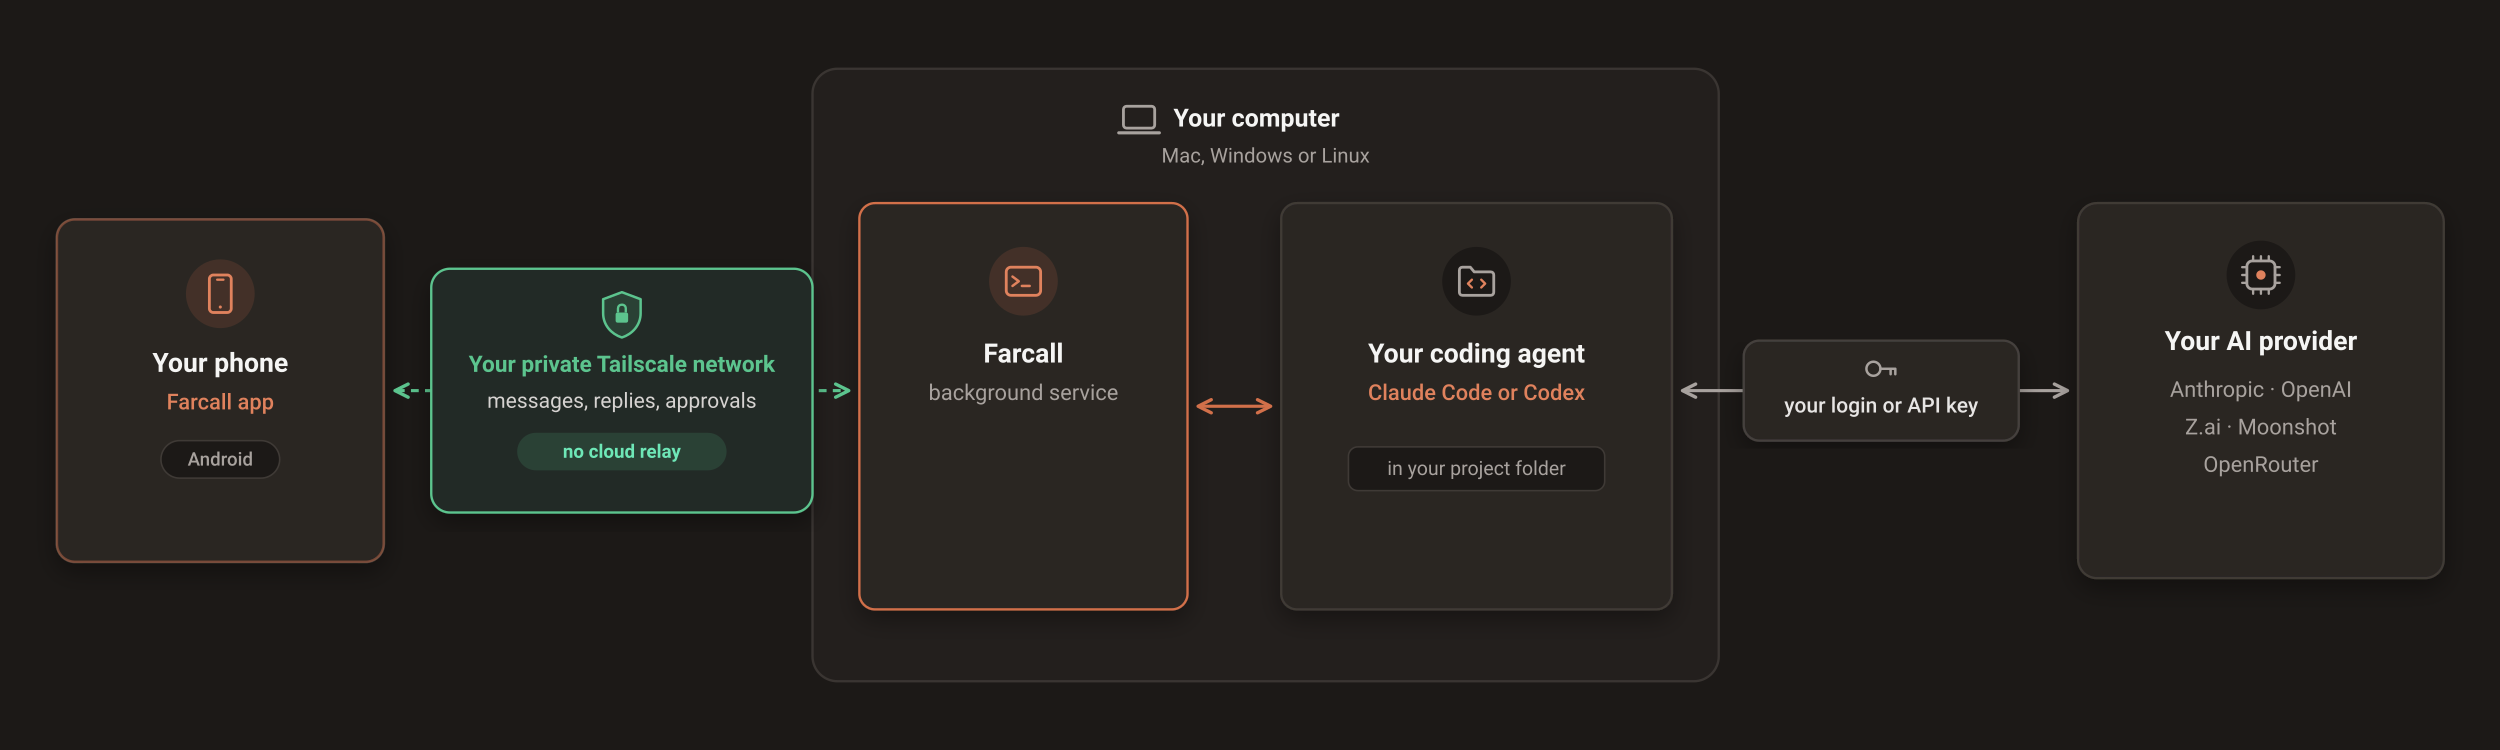
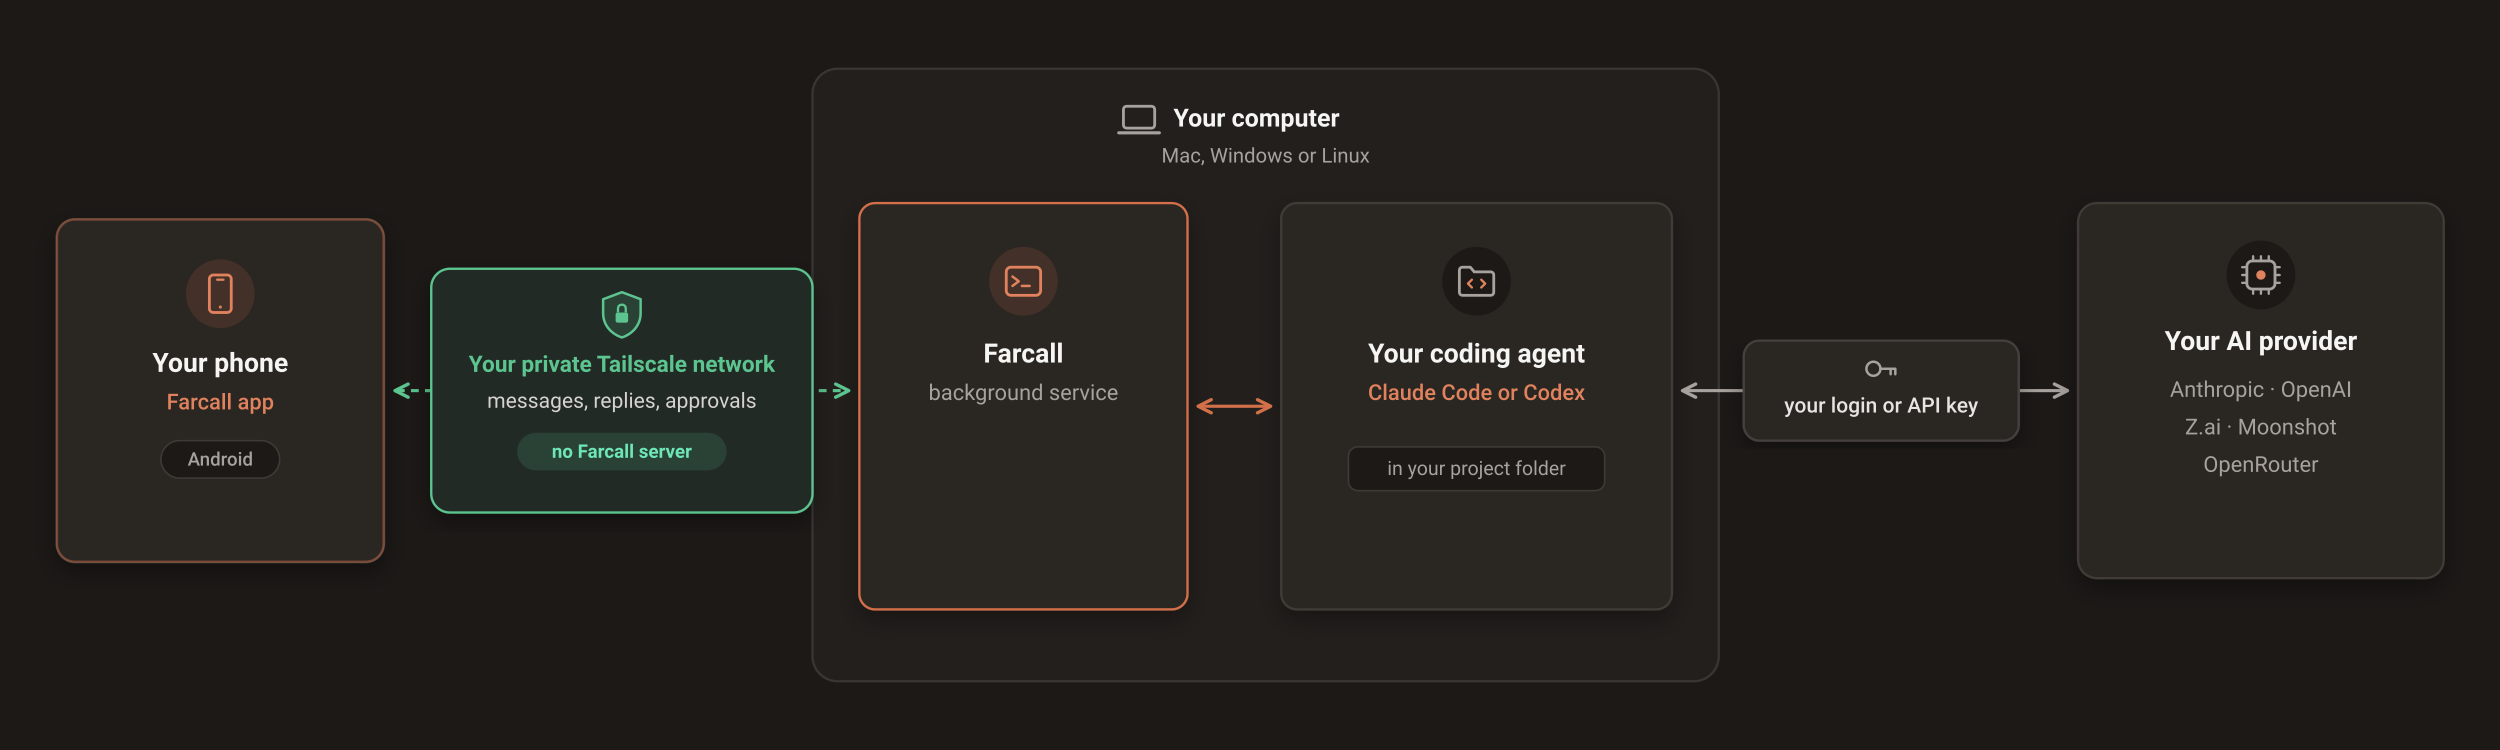
<svg xmlns="http://www.w3.org/2000/svg" viewBox="0 0 1600 480" width="100%" height="100%" font-family="system-ui, -apple-system, 'Segoe UI', Roboto, sans-serif">
  <defs>
    <filter id="shadow-wd" x="-8%" y="-8%" width="116%" height="116%">
      <feDropShadow dx="0" dy="6" stdDeviation="8" flood-color="#000000" flood-opacity="0.35" />
    </filter>
    <marker id="arr-em-r-wd" viewBox="0 0 10 10" refX="7" refY="5" markerWidth="6" markerHeight="6" orient="auto">
      <path d="M 1 1.5 L 8 5 L 1 8.5" fill="none" stroke="#5CC48E" stroke-width="1.8" stroke-linecap="round" stroke-linejoin="round" />
    </marker>
    <marker id="arr-em-l-wd" viewBox="0 0 10 10" refX="3" refY="5" markerWidth="6" markerHeight="6" orient="auto">
      <path d="M 9 1.5 L 2 5 L 9 8.5" fill="none" stroke="#5CC48E" stroke-width="1.8" stroke-linecap="round" stroke-linejoin="round" />
    </marker>
    <marker id="arr-tc-r-wd" viewBox="0 0 10 10" refX="7" refY="5" markerWidth="6" markerHeight="6" orient="auto">
      <path d="M 1 1.5 L 8 5 L 1 8.5" fill="none" stroke="#D2704A" stroke-width="1.8" stroke-linecap="round" stroke-linejoin="round" />
    </marker>
    <marker id="arr-tc-l-wd" viewBox="0 0 10 10" refX="3" refY="5" markerWidth="6" markerHeight="6" orient="auto">
      <path d="M 9 1.5 L 2 5 L 9 8.5" fill="none" stroke="#D2704A" stroke-width="1.8" stroke-linecap="round" stroke-linejoin="round" />
    </marker>
    <marker id="arr-st-r-wd" viewBox="0 0 10 10" refX="7" refY="5" markerWidth="6" markerHeight="6" orient="auto">
      <path d="M 1 1.5 L 8 5 L 1 8.5" fill="none" stroke="#A8A29E" stroke-width="1.8" stroke-linecap="round" stroke-linejoin="round" />
    </marker>
    <marker id="arr-st-l-wd" viewBox="0 0 10 10" refX="3" refY="5" markerWidth="6" markerHeight="6" orient="auto">
      <path d="M 9 1.5 L 2 5 L 9 8.5" fill="none" stroke="#A8A29E" stroke-width="1.8" stroke-linecap="round" stroke-linejoin="round" />
    </marker>
  </defs>
  <rect width="1600" height="480" fill="#1C1917" />
  <rect x="520" y="44" width="580" height="392" rx="16" fill="#231F1D" stroke="#3A3532" stroke-width="1.5" />
  <g transform="translate(715, 66)">
    <rect x="4" y="2" width="20" height="14" rx="2" fill="none" stroke="#A8A29E" stroke-width="1.8" />
    <path d="M 1 19 L 27 19" stroke="#A8A29E" stroke-width="2" stroke-linecap="round" />
    <text x="36" y="15" font-size="16" font-weight="600" fill="#F5F5F4">Your computer</text>
  </g>
  <text x="810" y="104" text-anchor="middle" font-size="13" fill="#A8A29E">Mac, Windows or Linux</text>
  <g filter="url(#shadow-wd)">
    <rect x="36" y="140" width="210" height="220" rx="12" fill="#292524" stroke="#3F3A36" stroke-width="1" />
    <rect x="36.5" y="140.5" width="209" height="219" rx="11.5" fill="none" stroke="#D2704A" stroke-width="1.5" stroke-opacity="0.45" />
  </g>
  <g transform="translate(119, 166)">
    <circle cx="22" cy="22" r="22" fill="#D2704A" fill-opacity="0.15" />
    <rect x="15" y="10" width="14" height="24" rx="2.5" fill="none" stroke="#E0825D" stroke-width="1.8" />
    <line x1="20" y1="13" x2="24" y2="13" stroke="#E0825D" stroke-width="1.5" stroke-linecap="round" />
    <circle cx="22" cy="30.5" r="1" fill="#E0825D" />
  </g>
  <text x="141" y="238" text-anchor="middle" font-size="17" font-weight="600" fill="#F5F5F4">Your phone</text>
  <text x="141" y="262" text-anchor="middle" font-size="14" font-weight="500" fill="#E0825D">Farcall app</text>
  <rect x="103" y="282" width="76" height="24" rx="12" fill="#1C1917" stroke="#3F3A36" stroke-width="1" />
  <text x="141" y="298" text-anchor="middle" font-size="12" font-weight="500" fill="#A8A29E">Android</text>
  <g filter="url(#shadow-wd)">
    <rect x="550" y="130" width="210" height="260" rx="10" fill="#292524" stroke="#D2704A" stroke-width="1.5" />
  </g>
  <g transform="translate(633, 158)">
    <circle cx="22" cy="22" r="22" fill="#D2704A" fill-opacity="0.15" />
    <rect x="11" y="13" width="22" height="18" rx="3" fill="none" stroke="#E0825D" stroke-width="1.8" />
    <path d="M 15 19 L 19 22 L 15 25" fill="none" stroke="#E0825D" stroke-width="1.6" stroke-linecap="round" stroke-linejoin="round" />
    <line x1="21" y1="25" x2="26" y2="25" stroke="#E0825D" stroke-width="1.6" stroke-linecap="round" />
  </g>
  <text x="655" y="232" text-anchor="middle" font-size="17" font-weight="600" fill="#F5F5F4">Farcall</text>
  <text x="655" y="256" text-anchor="middle" font-size="14" fill="#A8A29E">background service</text>
  <g filter="url(#shadow-wd)">
    <rect x="820" y="130" width="250" height="260" rx="10" fill="#292524" stroke="#3F3A36" stroke-width="1.5" />
  </g>
  <g transform="translate(923, 158)">
    <circle cx="22" cy="22" r="22" fill="#1C1917" />
    <path d="M 11 15 C 11 13.8 11.8 13 13 13 L 18 13 L 20.5 16 L 31 16 C 32.2 16 33 16.8 33 18 L 33 29 C 33 30.2 32.2 31 31 31 L 13 31 C 11.8 31 11 30.2 11 29 Z" fill="none" stroke="#A8A29E" stroke-width="1.8" stroke-linejoin="round" />
    <path d="M 19 21 L 16.5 23.5 L 19 26 M 25 21 L 27.5 23.5 L 25 26" fill="none" stroke="#E0825D" stroke-width="1.5" stroke-linecap="round" stroke-linejoin="round" />
  </g>
  <text x="945" y="232" text-anchor="middle" font-size="17" font-weight="600" fill="#F5F5F4">Your coding agent</text>
  <text x="945" y="256" text-anchor="middle" font-size="14" font-weight="500" fill="#E0825D">Claude Code or Codex</text>
  <rect x="863" y="286" width="164" height="28" rx="6" fill="#1C1917" stroke="#3F3A36" stroke-width="1" />
  <text x="945" y="304" text-anchor="middle" font-size="12.5" fill="#A8A29E">in your project folder</text>
  <line x1="768" y1="260" x2="812" y2="260" stroke="#D2704A" stroke-width="2" marker-start="url(#arr-tc-l-wd)" marker-end="url(#arr-tc-r-wd)" />
  <line x1="254" y1="250" x2="542" y2="250" stroke="#5CC48E" stroke-width="2" stroke-dasharray="5 4" marker-start="url(#arr-em-l-wd)" marker-end="url(#arr-em-r-wd)" />
  <g filter="url(#shadow-wd)">
    <rect x="276" y="172" width="244" height="156" rx="12" fill="#232926" stroke="#5CC48E" stroke-width="1.5" />
  </g>
  <g transform="translate(382, 184)">
    <path d="M 16 3 L 28 7.5 L 28 16.5 C 28 24 22.8 29.8 16 32 C 9.2 29.8 4 24 4 16.5 L 4 7.5 Z" fill="#5CC48E" fill-opacity="0.15" stroke="#5CC48E" stroke-width="1.6" stroke-linejoin="round" />
    <rect x="12" y="16" width="8" height="6.5" rx="1.2" fill="#5CC48E" />
    <path d="M 13.5 16 L 13.5 13.5 C 13.5 12 14.5 11 16 11 C 17.5 11 18.5 12 18.5 13.5 L 18.5 16" fill="none" stroke="#5CC48E" stroke-width="1.5" />
  </g>
  <text x="398" y="238" text-anchor="middle" font-size="14.5" font-weight="600" fill="#5CC48E">Your private Tailscale network</text>
  <text x="398" y="261" text-anchor="middle" font-size="13.5" fill="#D6D3D1">messages, replies, approvals</text>
  <rect x="331" y="277" width="134" height="24" rx="12" fill="#5CC48E" fill-opacity="0.15" />
-   <text x="398" y="293" text-anchor="middle" font-size="12" font-weight="600" fill="#6EE7B7">no cloud relay</text>
+   <text x="398" y="293" text-anchor="middle" font-size="12" font-weight="600" fill="#6EE7B7">no Farcall server</text>
  <line x1="1078" y1="250" x2="1322" y2="250" stroke="#A8A29E" stroke-width="2" marker-start="url(#arr-st-l-wd)" marker-end="url(#arr-st-r-wd)" />
  <g filter="url(#shadow-wd)">
    <rect x="1116" y="218" width="176" height="64" rx="10" fill="#292524" stroke="#44403C" stroke-width="1.5" />
  </g>
  <g transform="translate(1192, 227)">
    <circle cx="7" cy="9" r="4.5" fill="none" stroke="#A8A29E" stroke-width="1.6" />
    <path d="M 11.5 9 L 21 9 M 18 9 L 18 12.5 M 21 9 L 21 12.5" fill="none" stroke="#A8A29E" stroke-width="1.6" stroke-linecap="round" />
  </g>
  <text x="1204" y="264" text-anchor="middle" font-size="13.5" font-weight="500" fill="#E7E5E4">your login or API key</text>
  <g filter="url(#shadow-wd)">
    <rect x="1330" y="130" width="234" height="240" rx="12" fill="#292524" stroke="#3F3A36" stroke-width="1.5" />
  </g>
  <g transform="translate(1425, 154)">
    <circle cx="22" cy="22" r="22" fill="#1C1917" />
    <rect x="13" y="13" width="18" height="18" rx="3.5" fill="none" stroke="#A8A29E" stroke-width="1.8" />
    <path d="M 17 10 L 17 13 M 22 10 L 22 13 M 27 10 L 27 13 M 17 31 L 17 34 M 22 31 L 22 34 M 27 31 L 27 34 M 10 17 L 13 17 M 10 22 L 13 22 M 10 27 L 13 27 M 31 17 L 34 17 M 31 22 L 34 22 M 31 27 L 34 27" stroke="#A8A29E" stroke-width="1.5" stroke-linecap="round" />
    <circle cx="22" cy="22" r="3" fill="#E0825D" />
  </g>
  <text x="1447" y="224" text-anchor="middle" font-size="17" font-weight="600" fill="#F5F5F4">Your AI provider</text>
  <text x="1447" y="254" text-anchor="middle" font-size="14" fill="#A8A29E">Anthropic · OpenAI</text>
  <text x="1447" y="278" text-anchor="middle" font-size="14" fill="#A8A29E">Z.ai · Moonshot</text>
  <text x="1447" y="302" text-anchor="middle" font-size="14" fill="#A8A29E">OpenRouter</text>
</svg>
